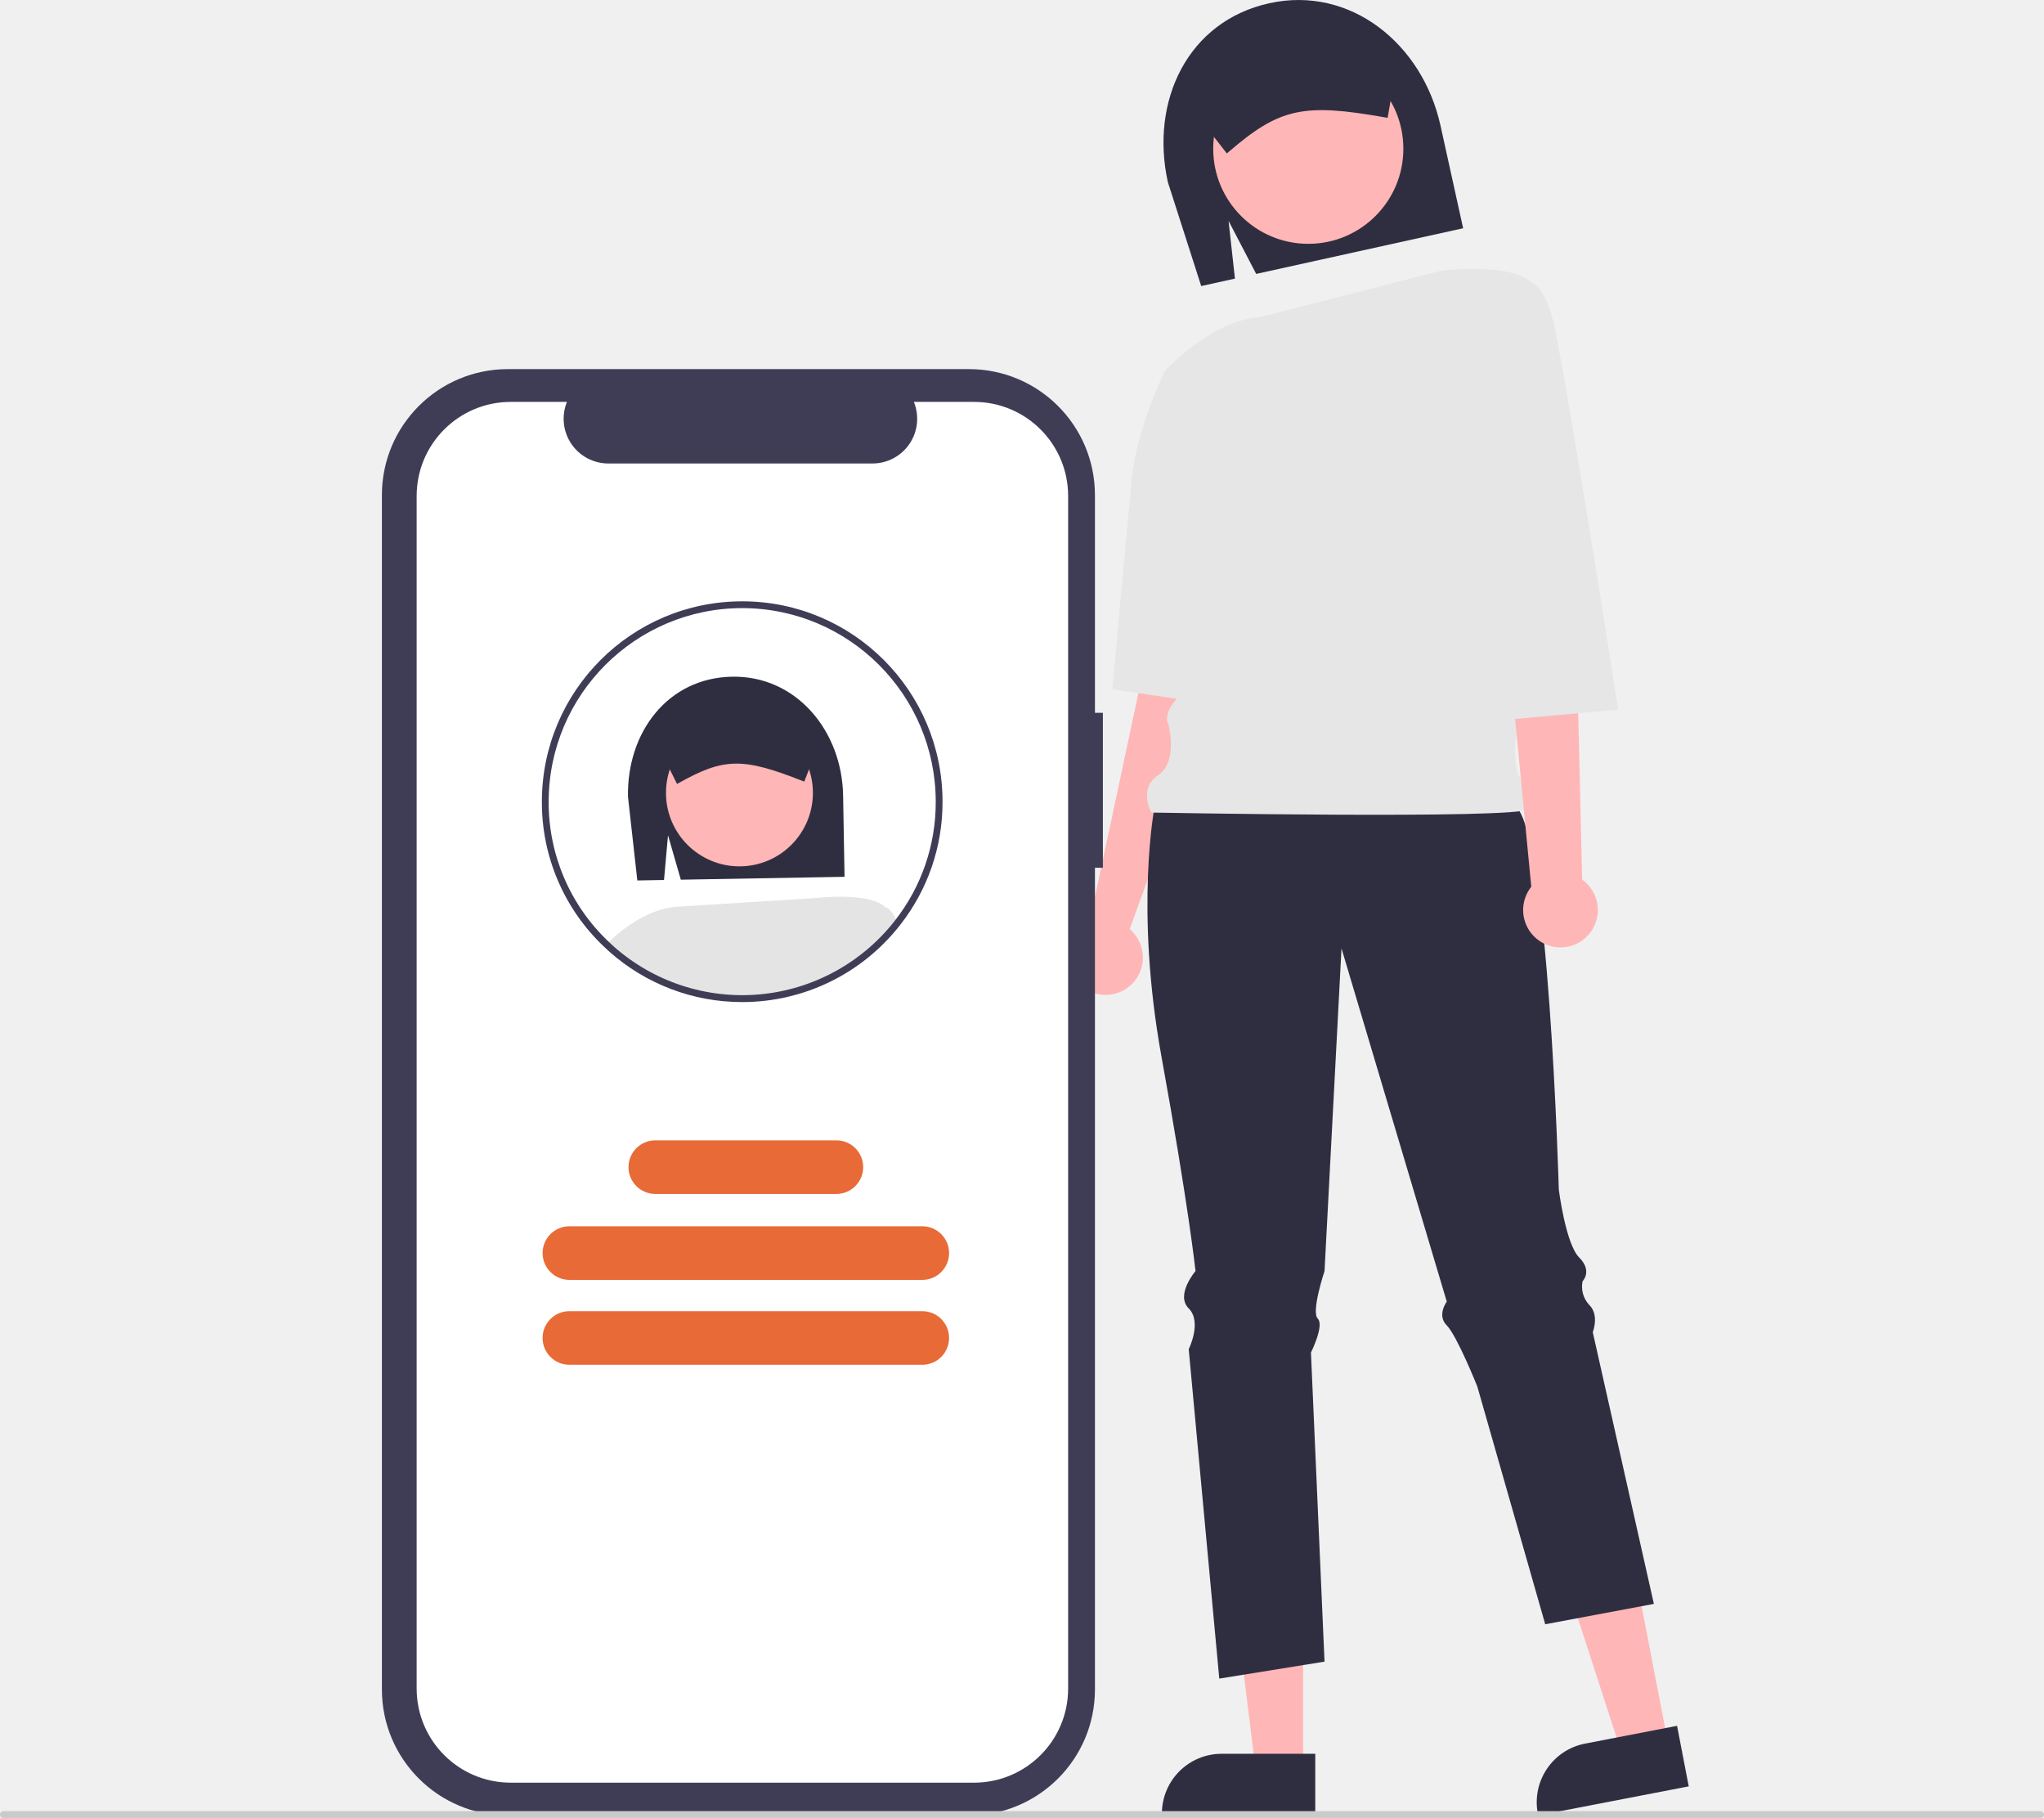
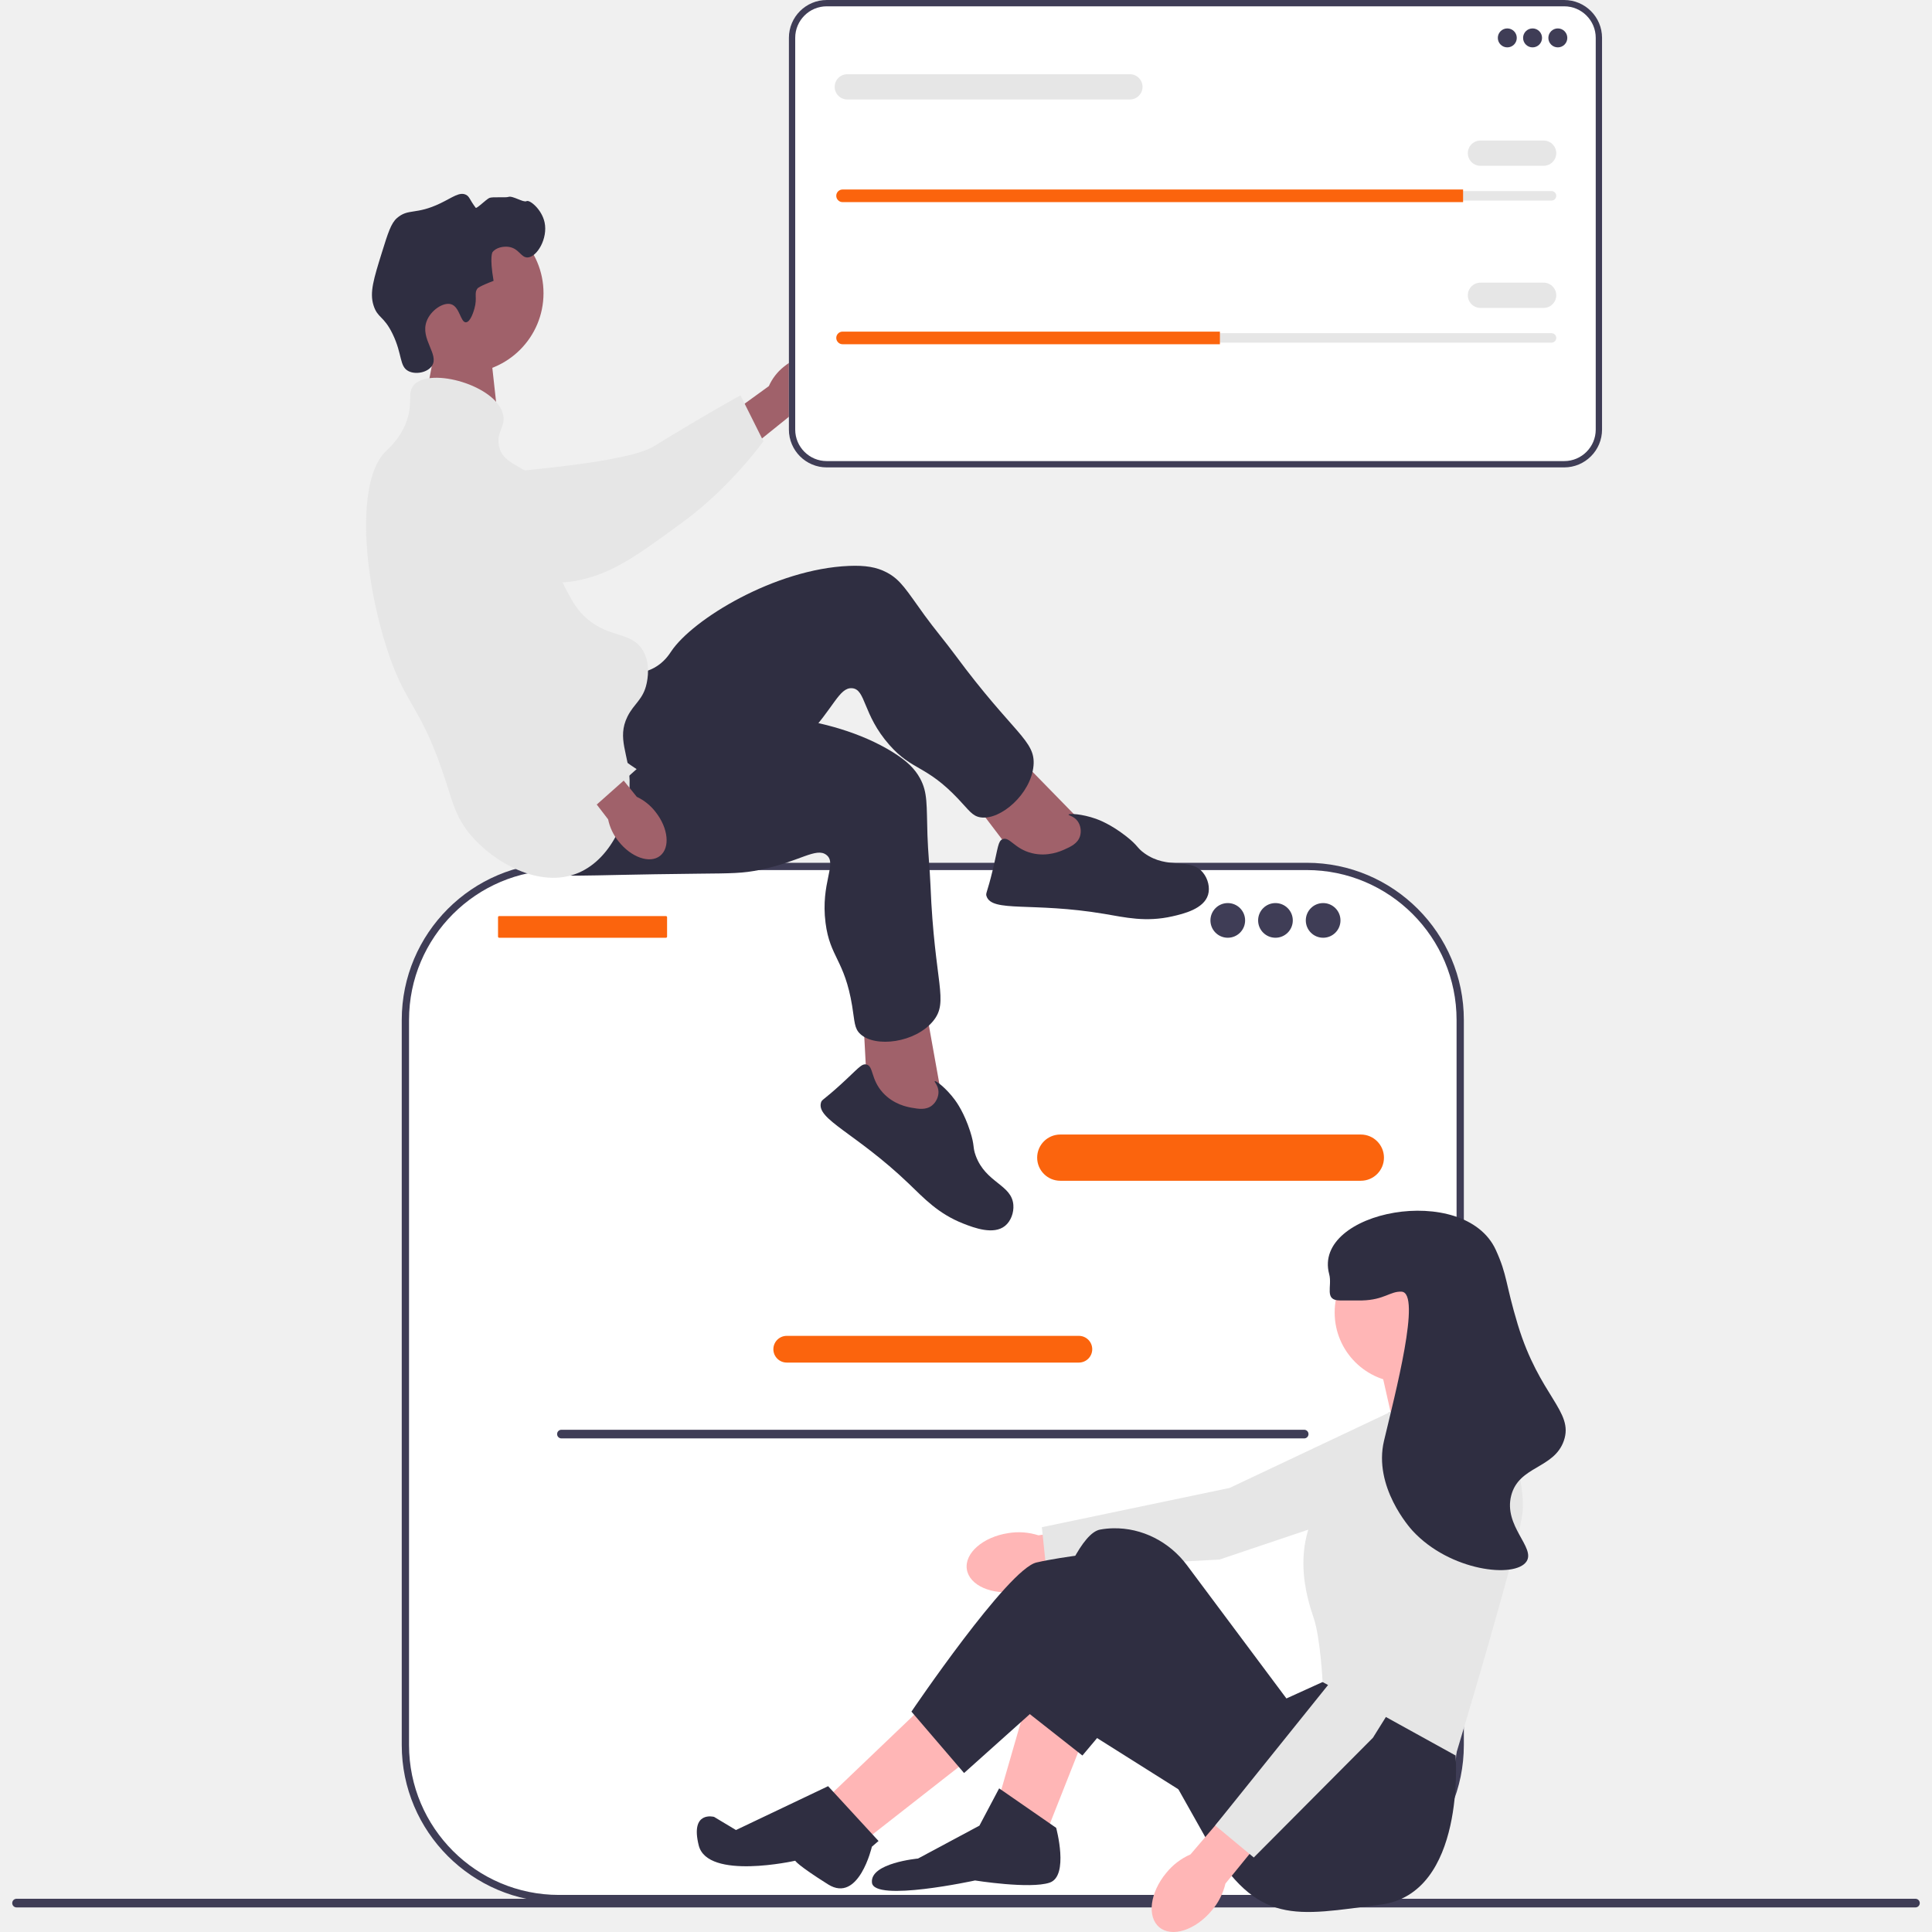
- <svg xmlns="http://www.w3.org/2000/svg" data-name="Layer 1" width="602" height="535.284" viewBox="0 0 602 535.284">
-   <path d="M386.511,612.226l-18.302-11.659a273.135,273.135,0,0,1-.787-30.776l9.494,2.426-9.37-5.969c.518-12.69,1.664-21.06,1.664-21.06s37.004,24.036,60.603,56.615L425.789,629.355l9.597-19.269a110.505,110.505,0,0,1,6.603,12.217c19.444,42.478,21.334,83.264,4.22,91.098s-46.749-20.251-66.194-62.73c-6.028-13.169-9.355-28.31-11.079-42.935Z" transform="translate(-299 -182.3581)" fill="#f0f0f0" />
-   <path d="M348.918,653.227l-21.694-.521a273.14,273.14,0,0,1-16.582-25.939l9.381-2.831-11.107-.267c-6.116-11.13-9.462-18.888-9.462-18.888s44.101,1.448,81.144,17.139l10.798,25.667-1.744-21.456a110.507,110.507,0,0,1,11.967,7.045c38.602,26.313,61.302,60.25,50.701,75.802s-50.488,6.829-89.09-19.484c-11.967-8.157-22.642-19.399-31.678-31.028Z" transform="translate(-299 -182.3581)" fill="#f0f0f0" />
-   <path d="M658.102,332.613l-17-2-6,52L619.783,454.421a10.997,10.997,0,1,0,11.933,1.505l15.386-42.313Z" transform="translate(-299 -182.3581)" fill="#ffb6b6" />
-   <polygon points="383.797 520.968 369.791 520.968 363.127 466.943 383.799 466.944 383.797 520.968" fill="#ffb6b6" />
-   <path d="M686.369,716.903l-45.162-.002v-.571a17.579,17.579,0,0,1,17.578-17.578h.001l27.584.001Z" transform="translate(-299 -182.3581)" fill="#2f2e41" />
-   <polygon points="491.287 513.329 477.535 515.984 460.747 464.204 481.044 460.285 491.287 513.329" fill="#ffb6b6" />
-   <path d="M796.369,708.34l-44.343,8.563-.108-.561a17.579,17.579,0,0,1,13.926-20.593l.001-0,27.083-5.23Z" transform="translate(-299 -182.3581)" fill="#2f2e41" />
-   <path d="M660.836,247.397l8.138,15.614,60.951-13.443-6.677-30.272c-5.285-23.962-26.472-41.267-50.434-35.982s-35.142,28.705-29.857,52.667l9.822,30.603,9.938-2.192Z" transform="translate(-299 -182.3581)" fill="#2f2e41" />
-   <path d="M639.102,419.613s-6,30,2,74,10,63,10,63-6,7-2,11,0,12,0,12l9,97,31-5-4-91s4-8,2-10,2-14,2-14l5-95,31,104s-3,4,0,7,9,18,9,18l20,70,32-6-18-80s2-5-1-8a7.833,7.833,0,0,1-2-7s3-3-1-7-6-20-6-20-3-107-13-113S639.102,419.613,639.102,419.613Z" transform="translate(-299 -182.3581)" fill="#2f2e41" />
-   <circle cx="385.318" cy="43.794" r="28" fill="#ffb6b6" />
-   <path d="M723.778,261.994s20.324-2.381,26.324,3.619l-6,121s4,3,2,10a28.569,28.569,0,0,0,0,14s6,7,3,10-111,1-111,1-4-7,2-11,3-15,3-15-2-3,3-8,9-46,9-46l-13-50S655.188,276.843,670.145,275.728Z" transform="translate(-299 -182.3581)" fill="#e6e6e6" />
-   <path d="M657.594,292.301l-15.493-.688s-9,18-10,34l-5.507,59.688,35.507,5.312Z" transform="translate(-299 -182.3581)" fill="#e6e6e6" />
-   <path d="M660.33,227.541l-10.402-13.382a10.911,10.911,0,0,1,8.282-12.969l39.292-8.667a10.912,10.912,0,0,1,12.97,8.282l.021.097-2.814,16.159-.494-.088c-24.385-4.348-31.331-2.818-46.459,10.226Z" transform="translate(-299 -182.3581)" fill="#2f2e41" />
-   <path d="M764.977,441.353l-1.875-78.74-2-56-24,3,12.889,133.846a11,11,0,1,0,14.986-2.106Z" transform="translate(-299 -182.3581)" fill="#ffb6b6" />
-   <path d="M732.594,267.301l17.507-1.688s3,0,6,10,19.493,115.688,19.493,115.688l-36.493,3.312Z" transform="translate(-299 -182.3581)" fill="#e6e6e6" />
-   <path d="M623.822,392.242h-2.34V328.142a37.1,37.1,0,0,0-37.1-37.1H448.577a37.1,37.1,0,0,0-37.1,37.1V679.803a37.1,37.1,0,0,0,37.1,37.1H584.383a37.1,37.1,0,0,0,37.1-37.1V437.87h2.34Z" transform="translate(-299 -182.3581)" fill="#3f3d56" />
-   <path d="M585.88,300.694h-17.727a13.163,13.163,0,0,1-12.187,18.134H478.164a13.163,13.163,0,0,1-12.187-18.134H449.419a27.706,27.706,0,0,0-27.706,27.706V679.546a27.706,27.706,0,0,0,27.706,27.706H585.88a27.706,27.706,0,0,0,27.706-27.706h0V328.4A27.706,27.706,0,0,0,585.88,300.694Z" transform="translate(-299 -182.3581)" fill="#fff" />
-   <path d="M495.744,428.308l3.773,13.071,48.219-.851-.422-23.949c-.334-18.957-13.732-35.306-32.688-34.972s-31.009,16.36-30.675,35.317l2.754,24.681,7.862-.139Z" transform="translate(-299 -182.3581)" fill="#2f2e41" />
-   <circle cx="217.781" cy="233.455" r="21.635" fill="#ffb6b6" />
-   <path d="M559.844,449.552l-.49,9.1a57.929,57.929,0,0,1-80.29,3.11c-.5-.44-.99-.9-1.47-1.37,3-2.98,11.28-10.34,20.47-11.02l41.44-2.61S555.204,444.922,559.844,449.552Z" transform="translate(-299 -182.3581)" fill="#e4e4e4" />
-   <path d="M540.465,400.622a8.391,8.391,0,0,0-1.49-4.63c-.1-.14-.2-.27-.3-.4a8.431,8.431,0,0,0-6.76-3.23l-15.55.28-15.54.27a8.42,8.42,0,0,0-8.25,8.55l3.7,7.45,2.13,4.28.35-.2c13.45-7.56,18.95-7.66,36.75-.63l.36.14,1.41-3.61,3.2-8.19Z" transform="translate(-299 -182.3581)" fill="#2f2e41" />
-   <path d="M563.344,454.062a58.619,58.619,0,0,1-16.06,14.18l-.97-17.38,13.53-1.31S561.465,449.552,563.344,454.062Z" transform="translate(-299 -182.3581)" fill="#e4e4e4" />
-   <path d="M517.594,477.412a58.818,58.818,0,0,1-39.194-14.902c-.51-.448-1.013-.92-1.506-1.403a58.399,58.399,0,0,1-18.3-42.694,59,59,0,0,1,118,0,58.365,58.365,0,0,1-12.462,36.266,58.956,58.956,0,0,1-46.538,22.734Zm0-116a57.065,57.065,0,0,0-57,57,56.426,56.426,0,0,0,17.689,41.255c.478.468.955.916,1.442,1.344a57.068,57.068,0,0,0,82.831-7.565,56.38,56.38,0,0,0,12.038-35.034A57.065,57.065,0,0,0,517.594,361.412Z" transform="translate(-299 -182.3581)" fill="#3f3d56" />
-   <path d="M570.634,559.209H466.696a7.892,7.892,0,1,1,0-15.784H570.634a7.892,7.892,0,1,1,0,15.784Z" transform="translate(-299 -182.3581)" fill="#e86a37" />
-   <path d="M570.634,584.209H466.696a7.892,7.892,0,1,1,0-15.784H570.634a7.892,7.892,0,1,1,0,15.784Z" transform="translate(-299 -182.3581)" fill="#e86a37" />
-   <path d="M545.331,533.906h-53.332a7.892,7.892,0,1,1,0-15.784h53.332a7.892,7.892,0,0,1,0,15.784Z" transform="translate(-299 -182.3581)" fill="#e86a37" />
-   <path d="M900,717.642H300a1,1,0,0,1,0-2H900a1,1,0,0,1,0,2Z" transform="translate(-299 -182.3581)" fill="#cacaca" />
+ <svg xmlns="http://www.w3.org/2000/svg" width="500" height="500" viewBox="0 0 524.67 531.397">
+   <polygon points="117.675 88.744 113.675 109.744 133.618 115.366 131.14 92.946 117.675 88.744" fill="#a0616a" />
+   <path d="M0,523.445c0,.66,.53,1.19,1.19,1.19H523.48c.66,0,1.19-.53,1.19-1.19,0-.66-.53-1.19-1.19-1.19H1.19c-.66,0-1.19,.53-1.19,1.19Z" fill="#3f3d56" />
+   <g>
+     <path d="M356.038,238.309H150.369c-23.323,0-42.23,18.907-42.23,42.23v199.433c0,23.323,18.907,42.23,42.23,42.23h205.669c23.323,0,42.23-18.907,42.23-42.23v-199.433c0-23.323-18.907-42.23-42.23-42.23v0Z" fill="#fff" />
+     <path d="M356.038,523.201H150.369c-23.837,0-43.23-19.393-43.23-43.229v-199.433c0-23.837,19.393-43.23,43.23-43.23h205.669c23.837,0,43.23,19.393,43.23,43.23v199.433c0,23.837-19.393,43.229-43.23,43.229h-0ZM150.369,239.309c-22.734,0-41.23,18.496-41.23,41.23v199.433c0,22.734,18.496,41.229,41.23,41.229h205.669c22.734,0,41.23-18.495,41.23-41.229v-199.433c0-22.734-18.496-41.23-41.23-41.23H150.369v-0Z" fill="#3f3d56" />
+     <path d="M370.936,324.77h-82.668c-3.506,0-6.359-2.853-6.359-6.359s2.853-6.359,6.359-6.359h82.668c3.506,0,6.359,2.853,6.359,6.359s-2.853,6.359-6.359,6.359h0Z" fill="#fb640d" />
+     <path d="M293.382,374.777h-80.357c-2.026,0-3.674-1.648-3.674-3.674s1.648-3.674,3.674-3.674h80.357c2.026,0,3.674,1.648,3.674,3.674s-1.648,3.674-3.674,3.674v0Z" fill="#fb640d" />
+     <rect x="133.618" y="251.967" width="46.498" height="5.961" rx=".31" ry=".31" fill="#fb640d" />
+     <circle cx="334.336" cy="253.159" r="4.769" fill="#3f3d56" />
+     <circle cx="347.451" cy="253.159" r="4.769" fill="#3f3d56" />
+     <circle cx="360.566" cy="253.159" r="4.769" fill="#3f3d56" />
+     <path d="M149.868,394.445c0,.66,.53,1.19,1.19,1.19h204.29c.66,0,1.19-.53,1.19-1.19,0-.66-.53-1.19-1.19-1.19H151.058c-.66,0-1.19,.53-1.19,1.19Z" fill="#3f3d56" />
+   </g>
+   <g>
+     <path id="uuid-d0b76542-8f08-4363-846d-0cc3b89caf22-122" d="M212.173,100.917c4.349-3.594,9.729-4.263,12.015-1.494,2.287,2.768,.614,7.924-3.737,11.519-1.718,1.46-3.761,2.487-5.958,2.995l-18.62,14.994-6.85-8.888,19.083-13.838c.914-2.062,2.308-3.875,4.066-5.288h-0Z" fill="#a0616a" />
+     <path d="M104.553,134.747c-.009-.663-.003-6.447,4.279-10.103,4.919-4.199,11.86-2.5,14.294-1.904,5.624,1.377,6.085,3.79,11.366,6.268,9.88,4.637-2.499,2.264,3.38,.777,2.035-.515,31.312-2.545,38.6-7.031,14.174-8.724,23.831-14.013,23.831-14.013l6.313,12.626s-9.129,12.694-21.977,22.097c-13.179,9.646-19.769,14.469-29.783,16.332-.862,.16-22.072,3.782-39.155-8.981-3.897-2.911-11.036-8.245-11.147-16.07v0Z" fill="#e6e6e6" />
+     <circle cx="124.136" cy="80.643" r="21.993" fill="#a0616a" />
+     <g>
+       <polygon points="296.375 228.398 273.725 205.213 262.034 217.409 278.908 239.639 295.646 241.553 296.375 228.398" fill="#a0616a" />
+       <path d="M167.046,184.922c1.325,.11,5.535,.953,9.558-1.26,2.746-1.511,4.155-3.757,4.63-4.472,5.901-8.863,28.552-22.684,48.881-23.535,4.604-.193,7.634,.341,10.388,1.776,3.905,2.036,5.464,4.952,10.42,11.783,2.711,3.737,5.71,7.257,8.454,10.97,16.062,21.736,22.151,23.443,21.529,30.411-.69,7.732-9.029,15.067-14.571,14.22-2.27-.347-3.149-1.925-6.181-5.12-8.891-9.368-12.57-7.637-18.9-14.812-7.391-8.377-6.423-15.323-10.279-15.591-3.576-.249-5.095,5.677-12.729,13.548-3.493,3.602-5.98,5.254-13.559,10.511-29.511,20.473-29.982,21.912-35.937,23.544-2.606,.714-21.1,5.785-27.688-2.284-10.31-12.627,14.046-50.682,25.983-49.69l0,0Z" fill="#2f2e41" />
+       <path d="M289.45,233.637c1.666-.748,3.614-1.623,4.24-3.634,.424-1.361,.18-3.039-.697-4.198-1.011-1.338-2.508-1.514-2.448-1.751,.092-.36,3.632-.22,7.517,1.154,.733,.259,4.055,1.473,8.28,4.772,3.385,2.643,2.93,3.173,5.053,4.697,6.516,4.678,12.628,.991,16.154,5.378,1.361,1.693,1.941,4.097,1.369,6.04-1.15,3.903-6.743,5.246-9.8,5.94-7.362,1.67-12.933,.307-18.752-.674-19.787-3.334-30.904-.298-32.392-4.881-.282-.868,.176-.794,1.702-7.16,1.506-6.284,1.456-8.01,2.739-8.513,1.93-.757,3.227,2.688,8.089,3.867,4.309,1.045,7.865-.552,8.944-1.036l-0-0Z" fill="#2f2e41" />
+     </g>
+     <g>
+       <polygon points="256.108 304.243 250.385 272.34 233.862 275.866 235.343 303.736 248.118 314.719 256.108 304.243" fill="#a0616a" />
+       <path d="M173.508,195.645c1.034,.835,4.044,3.897,8.617,4.325,3.121,.292,5.548-.776,6.342-1.1,9.86-4.02,36.364-2.737,53.662,7.974,3.917,2.426,6.125,4.569,7.598,7.303,2.088,3.877,1.741,7.166,2.006,15.601,.145,4.614,.65,9.211,.835,13.824,1.085,27.005,5.165,31.836,.737,37.253-4.913,6.01-15.932,7.397-20.042,3.584-1.683-1.561-1.524-3.361-2.239-7.707-2.097-12.744-6.112-13.378-7.321-22.869-1.411-11.082,3.29-16.286,.25-18.673-2.819-2.214-7.404,1.836-18.141,4.063-4.913,1.019-7.899,.989-17.122,1.084-35.915,.369-37.113,1.295-42.957-.698-2.557-.872-20.707-7.062-21.628-17.438-1.44-16.237,40.082-34.049,49.402-26.526l0-0Z" fill="#2f2e41" />
+       <path d="M247.436,304.689c1.798,.316,3.901,.687,5.549-.626,1.115-.888,1.855-2.414,1.781-3.865-.086-1.675-1.225-2.661-1.042-2.823,.279-.246,3.128,1.858,5.572,5.176,.461,.626,2.528,3.496,4.172,8.598,1.317,4.088,.643,4.27,1.543,6.723,2.765,7.53,9.893,7.911,10.347,13.521,.175,2.165-.694,4.48-2.26,5.767-3.143,2.584-8.525,.555-11.444-.588-7.029-2.752-10.874-7.009-15.138-11.087-14.5-13.87-25.404-17.6-24.062-22.228,.254-.876,.591-.558,5.429-4.969,4.775-4.354,5.703-5.81,7.046-5.506,2.023,.457,1.16,4.036,4.522,7.742,2.979,3.284,6.818,3.96,7.983,4.165h0Z" fill="#2f2e41" />
+     </g>
+     <path d="M127.135,84.847c.856-3.063-.219-4.179,.877-5.554,0-0,.441-.553,4.384-2.046h0c-1.163-6.75-.292-7.892-.292-7.892,1.004-1.316,3.015-1.634,4.384-1.461,2.896,.364,3.408,2.982,5.261,2.923,2.56-.081,5.63-5.205,4.677-9.646-.777-3.622-4.129-6.313-4.969-5.846-.833,.463-3.832-1.578-4.969-1.169-.777,.279-4.432-.092-5.261,.292-.905,.42-3.498,3.035-3.745,2.705-1.722-2.289-1.686-3.089-2.685-3.582-1.771-.874-3.696,.742-7.015,2.338-6.83,3.285-8.829,1.325-11.984,4.092-1.594,1.398-2.448,4.069-4.092,9.353-2.299,7.391-3.449,11.086-2.338,14.615,1.132,3.598,2.8,2.815,5.261,7.892,2.74,5.651,1.796,8.936,4.384,10.23,2.001,1,5.216,.364,6.43-1.461,2.079-3.125-3.294-7.352-1.461-12.276,1.125-3.023,4.595-5.315,6.723-4.677,2.406,.722,2.583,5.036,4.092,4.969,1.292-.057,2.189-3.266,2.338-3.8l-0-0Z" fill="#2f2e41" />
+     <path d="M110.474,105.892c4.5-5.046,22.832,.177,24.553,8.184,.708,3.294-1.905,4.684-1.169,8.476,1.076,5.547,7.169,5.169,11.692,10.815,6.421,8.016-.194,15.852,7.015,29.229,1.54,2.859,2.839,5.268,5.554,7.6,6.23,5.351,12.027,3.516,15.199,8.476,2.372,3.71,1.397,8.282,1.169,9.353-.936,4.392-3.473,5.462-5.261,9.061-2.975,5.988,.393,10.384,.585,17.538,.239,8.951-4.517,21.358-14.03,25.429-10.687,4.574-23.577-3.001-29.814-10.523-3.722-4.488-4.802-8.628-6.43-13.738-7.277-22.837-11.388-20.772-16.953-38.875-6.362-20.695-7.612-44.941,0-52.613,1.009-1.017,3.786-3.367,5.554-7.6,2.379-5.695,.324-8.556,2.338-10.815h0Z" fill="#e6e6e6" />
+     <g>
+       <path id="uuid-35da8825-ceb1-46f8-a8e3-884fcc945dd4-123" d="M176.973,223.359c3.489,4.433,4.03,9.827,1.208,12.047-2.822,2.22-7.937,.426-11.427-4.01-1.418-1.753-2.396-3.819-2.852-6.028l-14.547-18.971,7.517-5.733,14.911,18.503c2.04,.962,3.819,2.4,5.19,4.191h-0Z" fill="#a0616a" />
+       <path d="M123.697,125.123c.647-.145,6.311-1.319,10.763,2.127,5.115,3.959,4.867,11.1,4.78,13.605-.201,5.786-2.468,6.73-3.817,12.406-2.524,10.619,2.283,20.487,4.938,25.939,.919,1.887,3.872,7.662,9.75,13.881,11.432,12.095,21.632,18.46,21.632,18.46l-10.958,9.74s-17.455-5.32-29.282-15.979c-12.132-10.934-30.789-49.619-34.657-59.043-.333-.812,4.385,12.382,13.393-6.946,2.055-4.409,5.82-12.486,13.457-14.192h-0Z" fill="#e6e6e6" />
+     </g>
+   </g>
+   <g>
+     <path id="uuid-ba1531a6-e7ab-4297-b996-1d676f43fe3f-124" d="M273.945,421.686c-6.965,1.068-12.06,5.527-11.38,9.959,.68,4.433,6.877,7.159,13.845,6.09,2.789-.389,5.444-1.44,7.744-3.065l29.454-4.896-1.966-11.643-29.388,4.159c-2.682-.862-5.531-1.069-8.309-.604h-0Z" fill="#ffb6b6" />
+     <polygon points="400.87 385.395 389.449 409.63 332.034 428.958 284.392 431.499 283.199 420.056 334.832 409.26 387.815 384.223 400.87 385.395" fill="#e6e6e6" />
+     <polygon points="294.976 477.416 284.722 503.351 271.453 494.304 279.294 467.162 294.976 477.416" fill="#ffb6b6" />
+     <polygon points="252.152 467.765 225.01 493.701 235.866 505.161 263.612 483.447 252.152 467.765" fill="#ffb6b6" />
+     <polygon points="405.957 383.323 405.655 381.212 398.719 367.641 375.799 373.673 380.021 392.37 405.957 383.323" fill="#ffb6b6" />
+     <path d="M396.306,473.797l.705,9.059s2.914,37.987-20.609,41.003-33.777,6.032-47.649-17.492l-21.714-38.602-12.683,15.091-16.872-13.281s12.063-47.046,21.714-48.856c1.206-.226,2.413-.339,3.6-.364,7.989-.166,15.521,3.741,20.301,10.145l27.367,36.662,9.952-4.524,35.888,11.158v-0Z" fill="#2f2e41" />
+     <path d="M266.024,502.145l5.428-10.254,15.682,10.857s3.619,13.269-1.809,15.079-20.507-.603-20.507-.603c0,0-27.745,6.032-28.348,.603s12.666-6.635,12.666-6.635l16.888-9.047,0-0Z" fill="#2f2e41" />
+     <path d="M325.134,494.907l-41.919-26.413-21.412,19.175-14.476-16.888s26.539-39.205,34.38-41.015,20.507-3.016,20.507-3.016l38.602,35.586-15.682,32.571v-0Z" fill="#2f2e41" />
+     <path d="M224.406,491.288l13.873,15.079-1.829,1.565s-3.599,15.675-12.043,10.372-9.047-6.509-9.047-6.509c0,0-24.126,5.428-26.539-4.222s4.222-7.841,4.222-7.841l6.024,3.619,25.34-12.063,0,0Z" fill="#2f2e41" />
+     <circle cx="383.037" cy="361.006" r="19.301" fill="#ffb6b6" />
+     <path d="M378.513,388.45l27.745-8.444s10.857,25.333,9.047,36.793c-1.809,11.46-18.295,66.058-18.295,66.058l-36.593-20.218s-.603-12.063-2.413-17.492-7.539-22.015,5.127-35.888,15.381-20.809,15.381-20.809l-0,0Z" fill="#e6e6e6" />
+     <g>
+       <path id="uuid-375aaccb-22f9-42b6-a352-baabb12db8d2-125" d="M317.448,515.102c-4.515,5.41-5.384,12.124-1.941,14.997,3.443,2.873,9.894,.816,14.41-4.596,1.834-2.137,3.129-4.682,3.777-7.423l18.842-23.162-9.178-7.428-19.281,22.565c-2.581,1.128-4.854,2.859-6.629,5.046l0-0Z" fill="#ffb6b6" />
+       <polygon points="399.795 400.619 406.353 426.595 374.256 477.974 341.49 510.905 330.869 502.094 363.915 460.977 388.963 408 399.795 400.619" fill="#e6e6e6" />
+     </g>
+     <path d="M365.244,357.689c4.95-.012,5.231,.021,6.032,0,6.139-.162,7.745-2.577,10.857-2.413,5.554,.294-1.776,28.141-4.825,41.015-2.99,12.626,7.115,23.94,7.841,24.729,10.257,11.155,28.273,13.194,31.364,8.444,2.502-3.845-6.366-9.691-4.222-18.095,2.095-8.215,11.771-7.34,14.476-15.079,2.832-8.105-6.686-12.192-12.666-31.967-3.434-11.357-2.827-13.473-6.032-20.507-8.566-18.802-50.554-10.797-45.84,6.635,.912,3.372-1.515,7.249,3.016,7.238v-0Z" fill="#2f2e41" />
+   </g>
+   <g>
+     <path d="M426.876,128.561H224.026c-5.737,0-10.403-4.667-10.403-10.403V10.403c0-5.736,4.667-10.403,10.403-10.403h202.851c5.737,0,10.403,4.667,10.403,10.403V118.157c0,5.736-4.667,10.403-10.403,10.403Z" fill="#fff" />
+     <path d="M426.876,128.561H224.026c-5.737,0-10.403-4.667-10.403-10.403V10.403c0-5.736,4.667-10.403,10.403-10.403h202.851c5.737,0,10.403,4.667,10.403,10.403V118.157c0,5.736-4.667,10.403-10.403,10.403ZM224.026,1.737c-4.778,0-8.666,3.888-8.666,8.666V118.157c0,4.778,3.888,8.666,8.666,8.666h202.851c4.778,0,8.666-3.888,8.666-8.666V10.403c0-4.778-3.888-8.666-8.666-8.666H224.026Z" fill="#3f3d56" />
+     <circle cx="411.22" cy="10.424" r="2.606" fill="#3f3d56" />
+     <circle cx="418.169" cy="10.424" r="2.606" fill="#3f3d56" />
+     <circle cx="425.119" cy="10.424" r="2.606" fill="#3f3d56" />
+     <path d="M228.389,52.554c-.719,0-1.303,.584-1.303,1.303,0,.35,.135,.674,.381,.914,.248,.254,.572,.389,.922,.389h194.992c.719,0,1.303-.584,1.303-1.303,0-.35-.135-.674-.381-.914-.248-.254-.572-.389-.922-.389H228.389Z" fill="#e6e6e6" />
+     <path d="M399.059,52.119v3.475H228.389c-.478,0-.912-.191-1.225-.513-.321-.313-.513-.747-.513-1.225,0-.956,.782-1.737,1.737-1.737h170.67Z" fill="#fb640d" />
+     <path d="M421.21,45.604h-17.373c-1.916,0-3.475-1.558-3.475-3.475s1.559-3.475,3.475-3.475h17.373c1.916,0,3.475,1.558,3.475,3.475s-1.559,3.475-3.475,3.475Z" fill="#e6e6e6" />
+     <path d="M307.416,27.363h-77.724c-1.916,0-3.475-1.558-3.475-3.475s1.559-3.475,3.475-3.475h77.724c1.916,0,3.475,1.558,3.475,3.475s-1.559,3.475-3.475,3.475Z" fill="#e6e6e6" />
+     <path d="M228.389,91.643c-.719,0-1.303,.584-1.303,1.303,0,.35,.135,.674,.381,.914,.248,.254,.572,.389,.922,.389h194.992c.719,0,1.303-.584,1.303-1.303,0-.35-.135-.674-.381-.914-.248-.254-.572-.389-.922-.389H228.389Z" fill="#e6e6e6" />
+     <path d="M332.173,91.209v3.475h-103.783c-.478,0-.912-.191-1.225-.513-.321-.313-.513-.747-.513-1.225,0-.956,.782-1.737,1.737-1.737h103.783Z" fill="#fb640d" />
+     <path d="M421.21,84.694h-17.373c-1.916,0-3.475-1.558-3.475-3.475s1.559-3.475,3.475-3.475h17.373c1.916,0,3.475,1.558,3.475,3.475s-1.559,3.475-3.475,3.475Z" fill="#e6e6e6" />
+   </g>
</svg>
